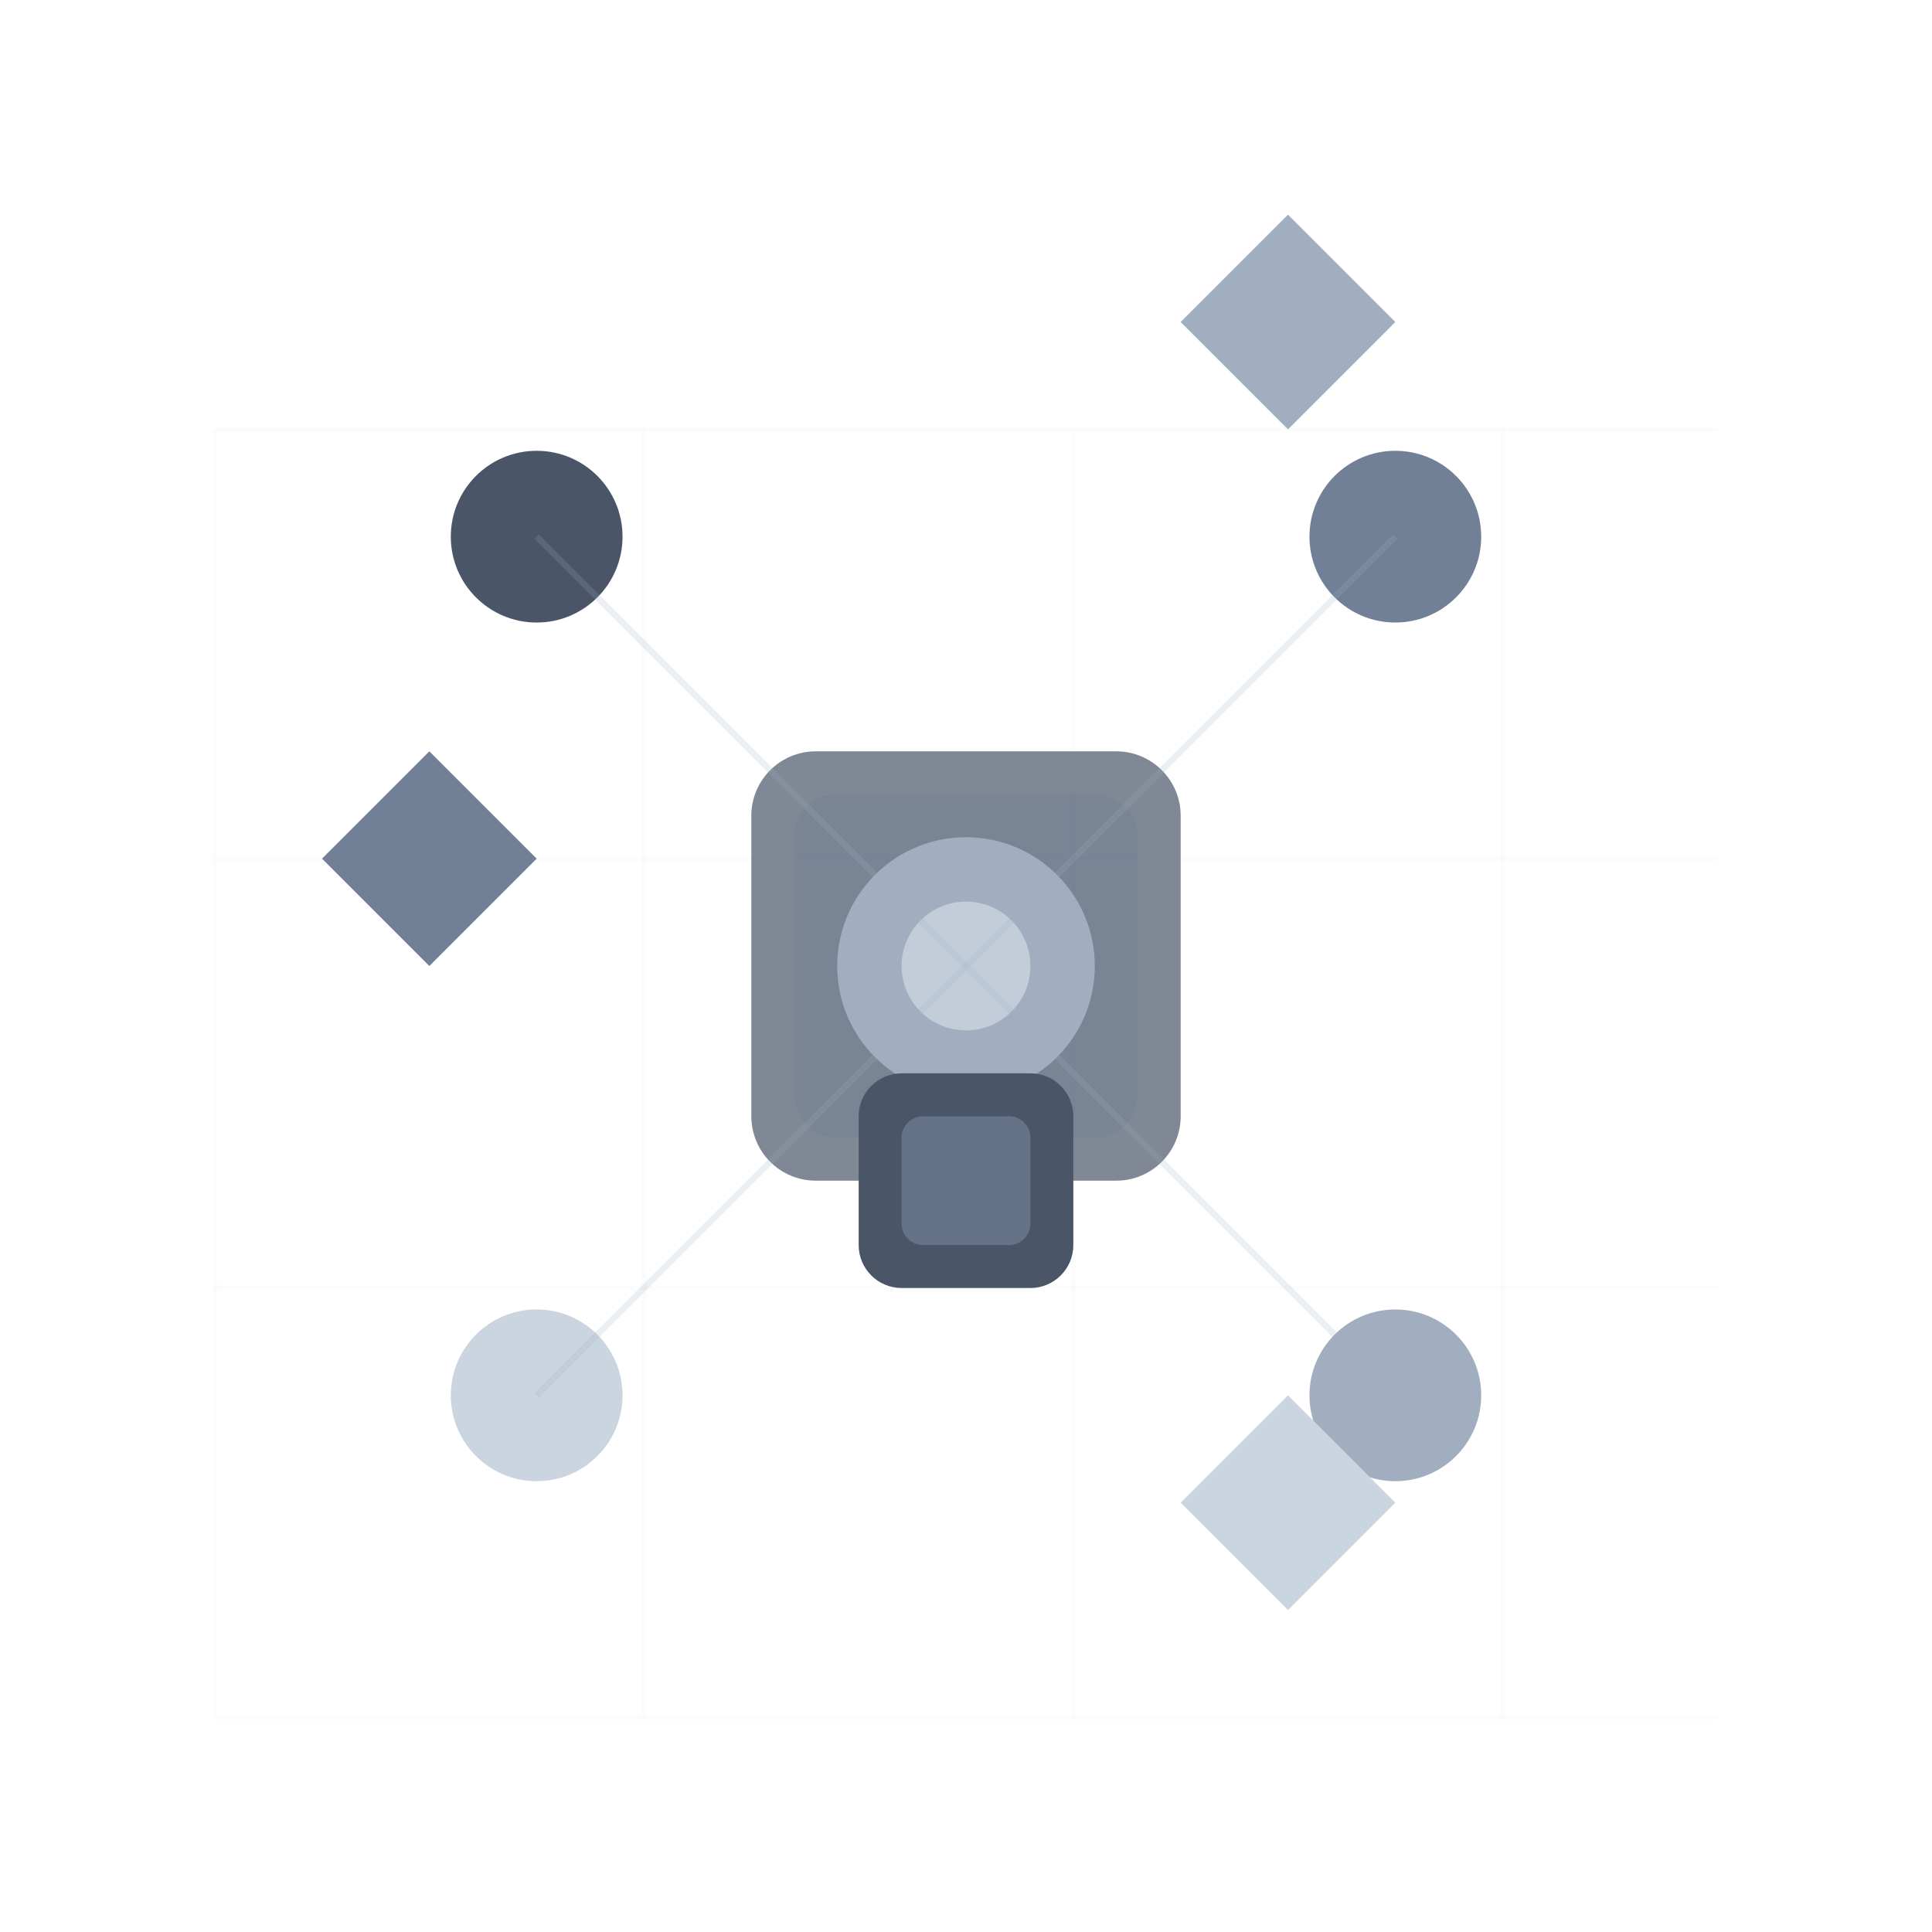
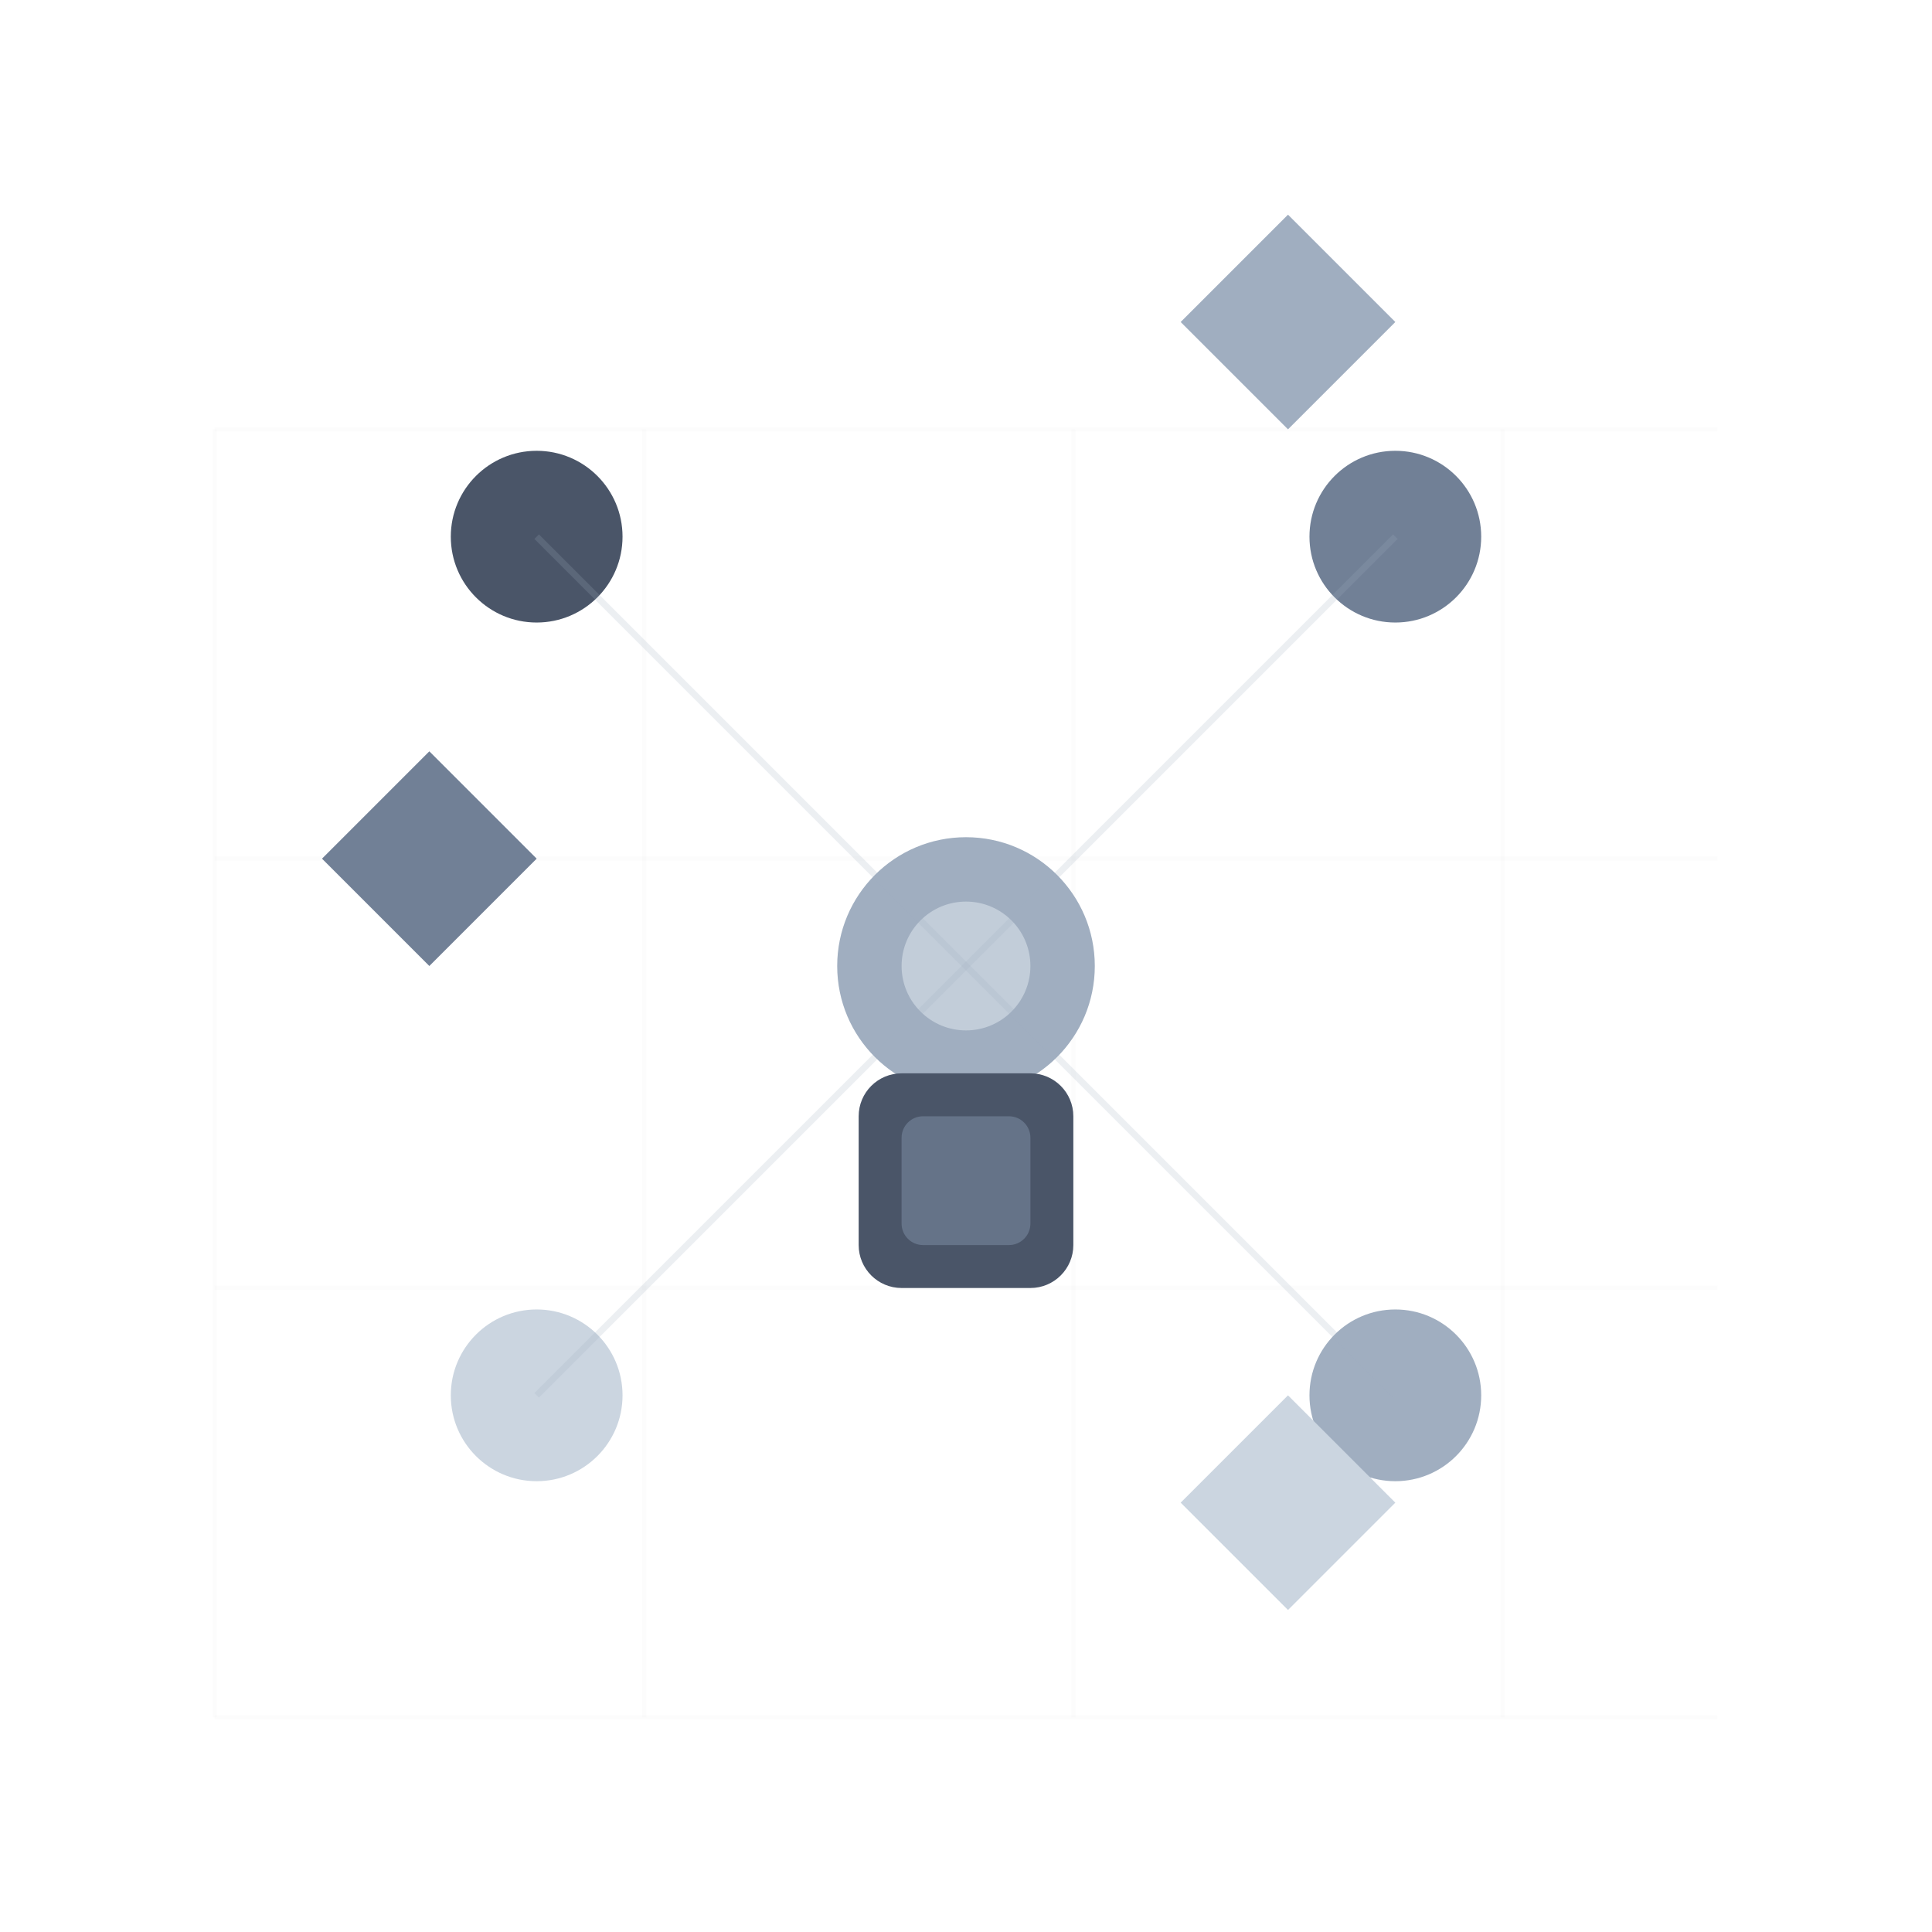
<svg xmlns="http://www.w3.org/2000/svg" width="90" height="90" viewBox="0 0 90 90" fill="none">
  <defs>
    <style>
      .scale-group {
        transform-origin: 45px 45px;
      }
      
      .micro-scale {
-         animation: microPulse 16s ease-in-out infinite;
+         animation: microPulse 32s ease-in-out infinite;
      }
      
      .macro-scale {
-         animation: macroPulse 20s ease-in-out infinite;
+         animation: macroPulse 40s ease-in-out infinite;
      }
      
      .nested-scale {
-         animation: nestedScale 24s ease-in-out infinite;
+         animation: nestedScale 48s ease-in-out infinite;
      }
      
      @keyframes microPulse {
        0%, 100% {
          transform: scale(0.3);
          opacity: 0.3;
        }
        50% {
          transform: scale(0.8);
          opacity: 0.7;
        }
      }
      
      @keyframes macroPulse {
        0%, 100% {
          transform: scale(1);
          opacity: 0.4;
        }
        50% {
          transform: scale(1.5);
          opacity: 0.8;
        }
      }
      
      @keyframes nestedScale {
        0%, 100% {
          transform: scale(0.5);
          opacity: 0.4;
        }
        33% {
          transform: scale(1.2);
          opacity: 0.6;
        }
        66% {
          transform: scale(0.7);
          opacity: 0.5;
        }
      }
      
      .floating-scale {
-         animation: floatScale 30s ease-in-out infinite;
+         animation: floatScale 60s ease-in-out infinite;
      }
      
      .floating-scale:nth-child(2) {
-         animation-delay: 8s;
+         animation-delay: 16s;
      }
      
      .floating-scale:nth-child(3) {
-         animation-delay: 16s;
+         animation-delay: 32s;
      }
      
      @keyframes floatScale {
        0%, 100% {
          transform: translateY(0px) scale(0.6);
          opacity: 0.3;
        }
        25% {
          transform: translateY(-5px) scale(1.2);
          opacity: 0.6;
        }
        50% {
          transform: translateY(-10px) scale(0.8);
          opacity: 0.4;
        }
        75% {
          transform: translateY(-5px) scale(1.4);
          opacity: 0.7;
        }
      }
      
      .perspective-shift {
-         animation: perspectiveShift 36s ease-in-out infinite;
+         animation: perspectiveShift 72s ease-in-out infinite;
      }
      
      @keyframes perspectiveShift {
        0%, 100% {
          transform: scale(0.4) translateY(0px);
          opacity: 0.2;
        }
        25% {
          transform: scale(1.8) translateY(-8px);
          opacity: 0.5;
        }
        50% {
          transform: scale(0.6) translateY(-15px);
          opacity: 0.3;
        }
        75% {
          transform: scale(2.2) translateY(-5px);
          opacity: 0.6;
        }
      }
    </style>
  </defs>
  <line x1="10" y1="80" x2="80" y2="80" stroke="#e0e0e0" stroke-width="0.2" opacity="0.1" />
  <line x1="10" y1="60" x2="80" y2="60" stroke="#e0e0e0" stroke-width="0.2" opacity="0.1" />
  <line x1="10" y1="40" x2="80" y2="40" stroke="#e0e0e0" stroke-width="0.2" opacity="0.1" />
  <line x1="10" y1="20" x2="80" y2="20" stroke="#e0e0e0" stroke-width="0.2" opacity="0.1" />
  <line x1="10" y1="20" x2="10" y2="80" stroke="#e0e0e0" stroke-width="0.2" opacity="0.1" />
  <line x1="30" y1="20" x2="30" y2="80" stroke="#e0e0e0" stroke-width="0.2" opacity="0.1" />
  <line x1="50" y1="20" x2="50" y2="80" stroke="#e0e0e0" stroke-width="0.2" opacity="0.1" />
  <line x1="70" y1="20" x2="70" y2="80" stroke="#e0e0e0" stroke-width="0.2" opacity="0.1" />
  <g class="scale-group">
    <circle cx="25" cy="25" r="4" fill="#4A5568" class="micro-scale" />
    <circle cx="65" cy="25" r="4" fill="#718096" class="micro-scale" />
    <circle cx="65" cy="65" r="4" fill="#A0AEC0" class="micro-scale" />
    <circle cx="25" cy="65" r="4" fill="#CBD5E0" class="micro-scale" />
  </g>
  <g class="scale-group">
-     <rect x="35" y="35" width="20" height="20" rx="3" fill="#4A5568" opacity="0.7" class="macro-scale" />
-     <rect x="37" y="37" width="16" height="16" rx="2" fill="#718096" opacity="0.5" />
-   </g>
-   <g class="scale-group">
    <circle cx="45" cy="45" r="6" fill="#A0AEC0" class="nested-scale" />
    <circle cx="45" cy="45" r="3" fill="#CBD5E0" opacity="0.8" />
  </g>
  <g class="scale-group">
    <polygon points="15,40 20,35 25,40 20,45" fill="#718096" class="floating-scale" />
    <polygon points="55,15 60,10 65,15 60,20" fill="#A0AEC0" class="floating-scale" />
    <polygon points="55,70 60,65 65,70 60,75" fill="#CBD5E0" class="floating-scale" />
  </g>
  <g class="scale-group">
    <rect x="40" y="50" width="10" height="10" rx="2" fill="#4A5568" class="perspective-shift" />
    <rect x="42" y="52" width="6" height="6" rx="1" fill="#718096" opacity="0.7" />
  </g>
  <line x1="45" y1="45" x2="25" y2="25" stroke="#A0AEC0" stroke-width="0.3" opacity="0.2" />
  <line x1="45" y1="45" x2="65" y2="25" stroke="#A0AEC0" stroke-width="0.3" opacity="0.2" />
  <line x1="45" y1="45" x2="65" y2="65" stroke="#A0AEC0" stroke-width="0.3" opacity="0.2" />
  <line x1="45" y1="45" x2="25" y2="65" stroke="#A0AEC0" stroke-width="0.3" opacity="0.2" />
</svg>
